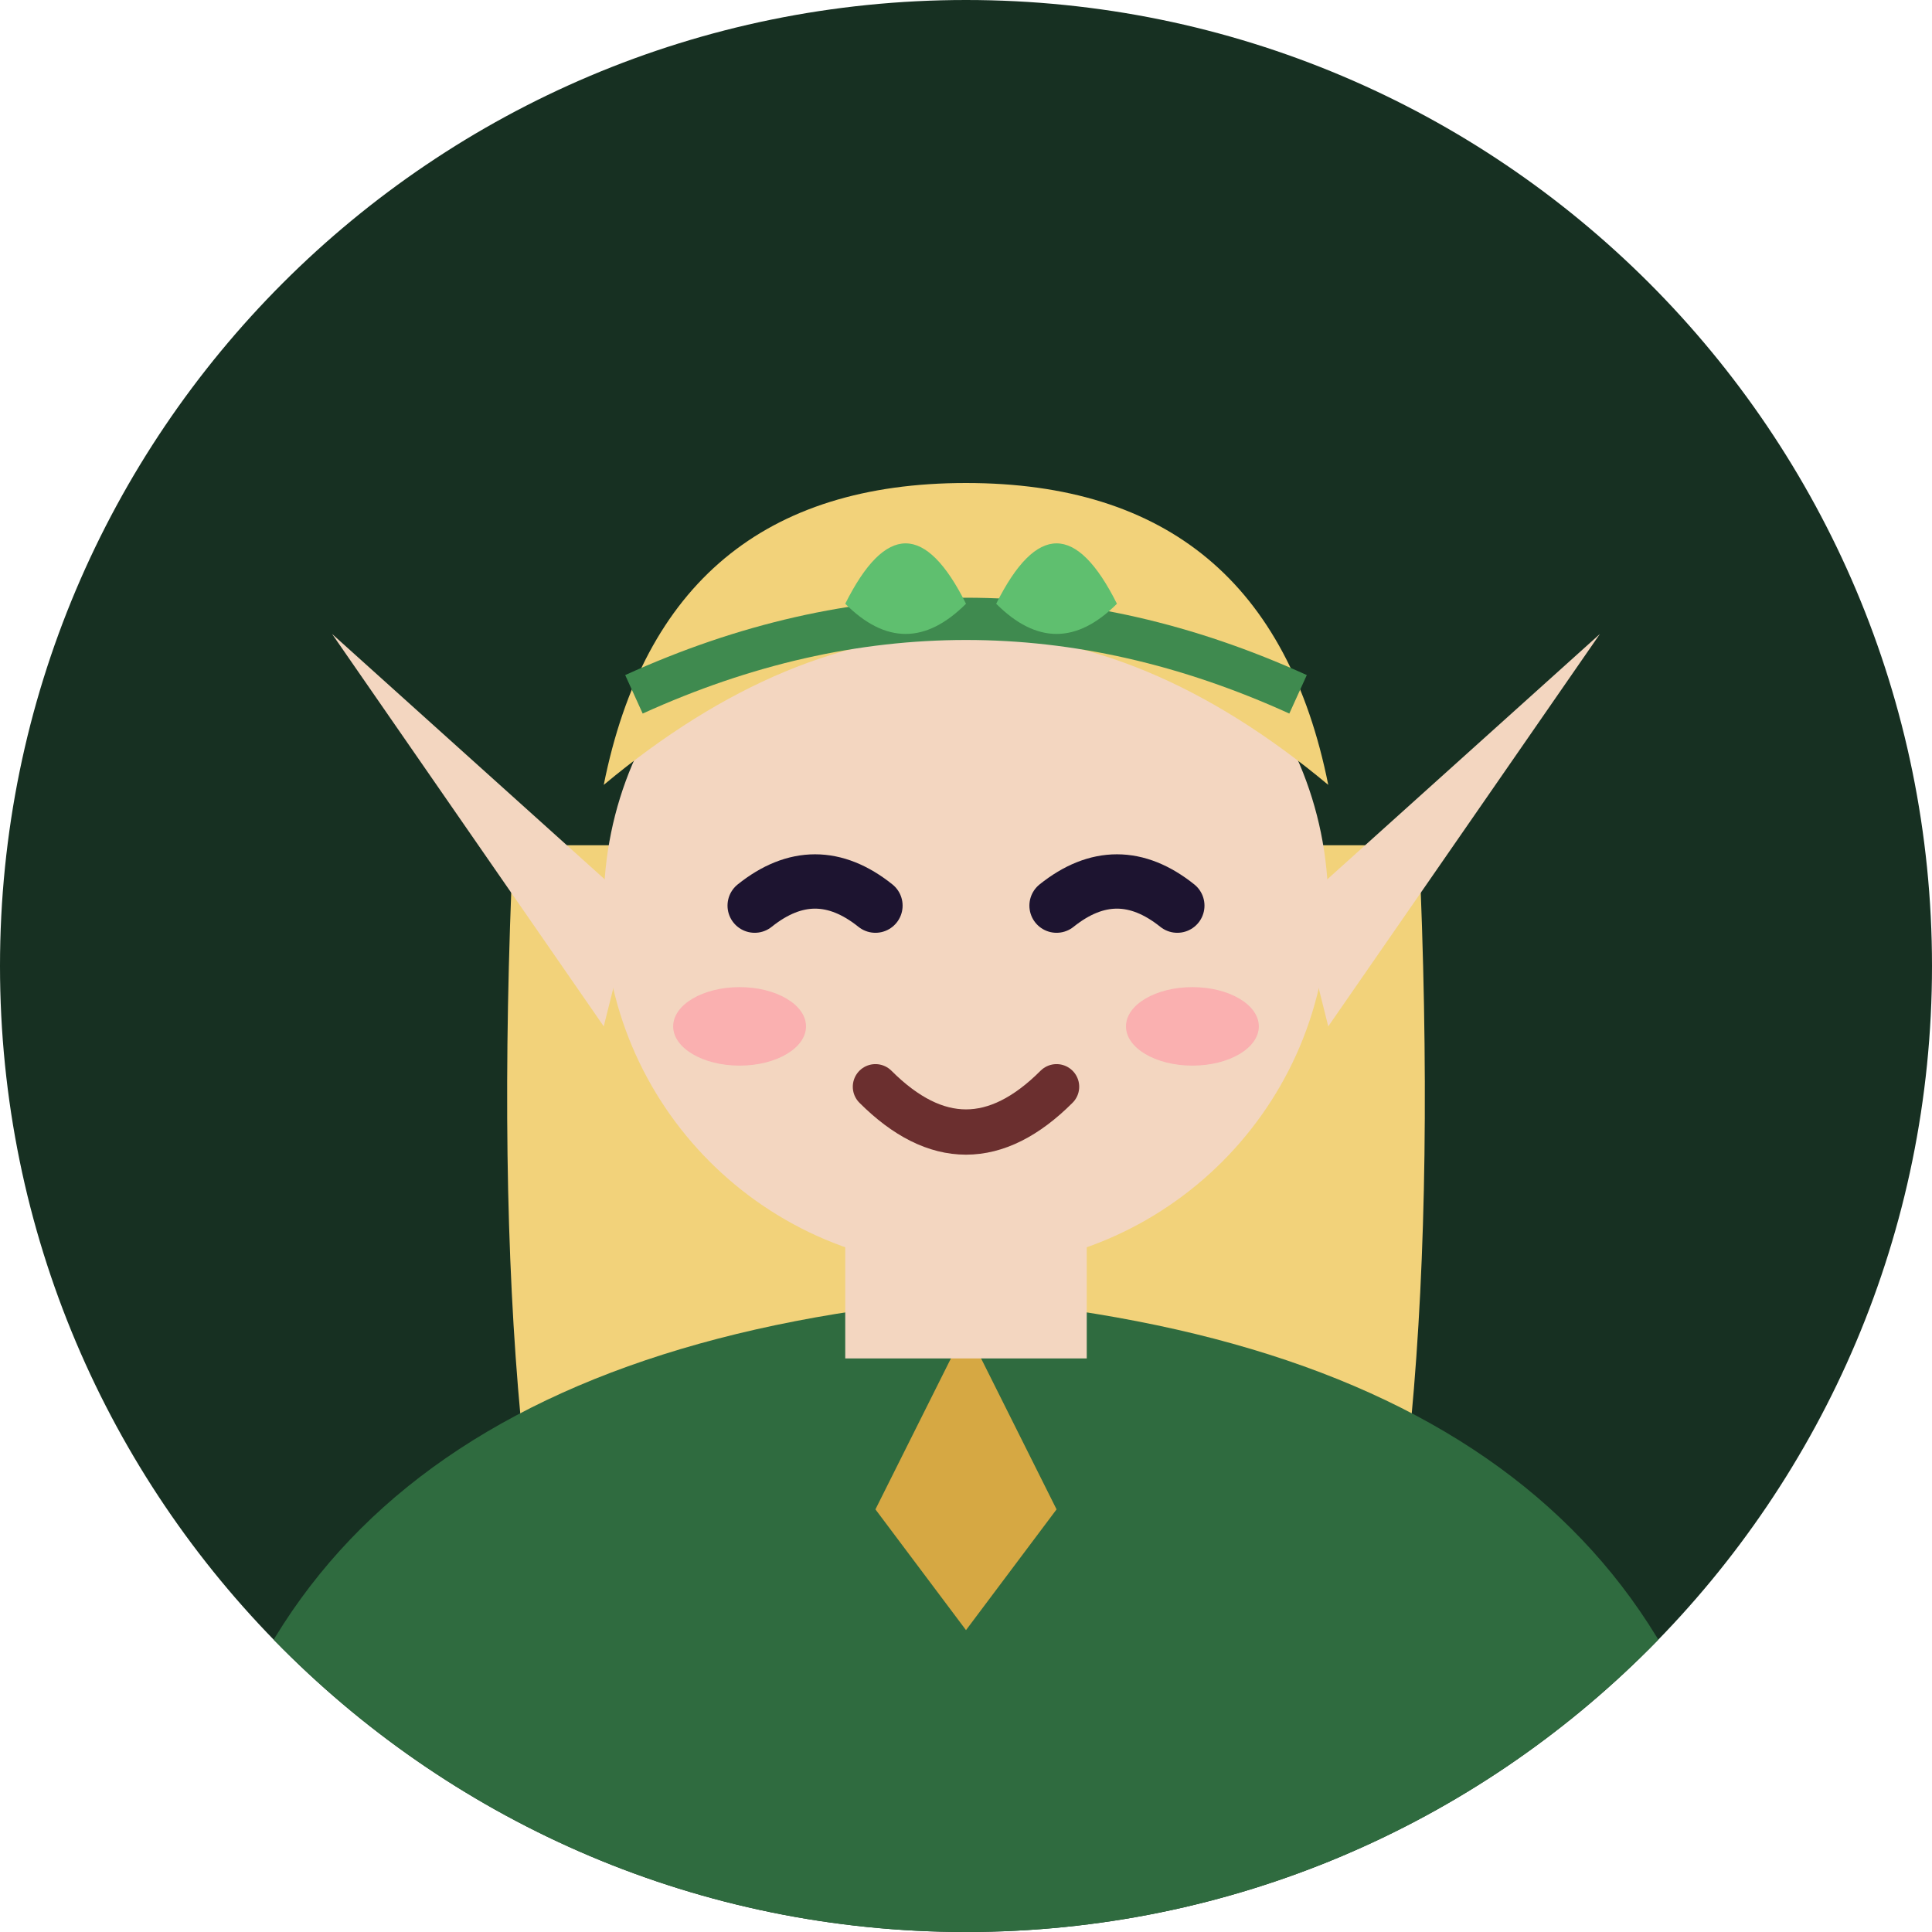
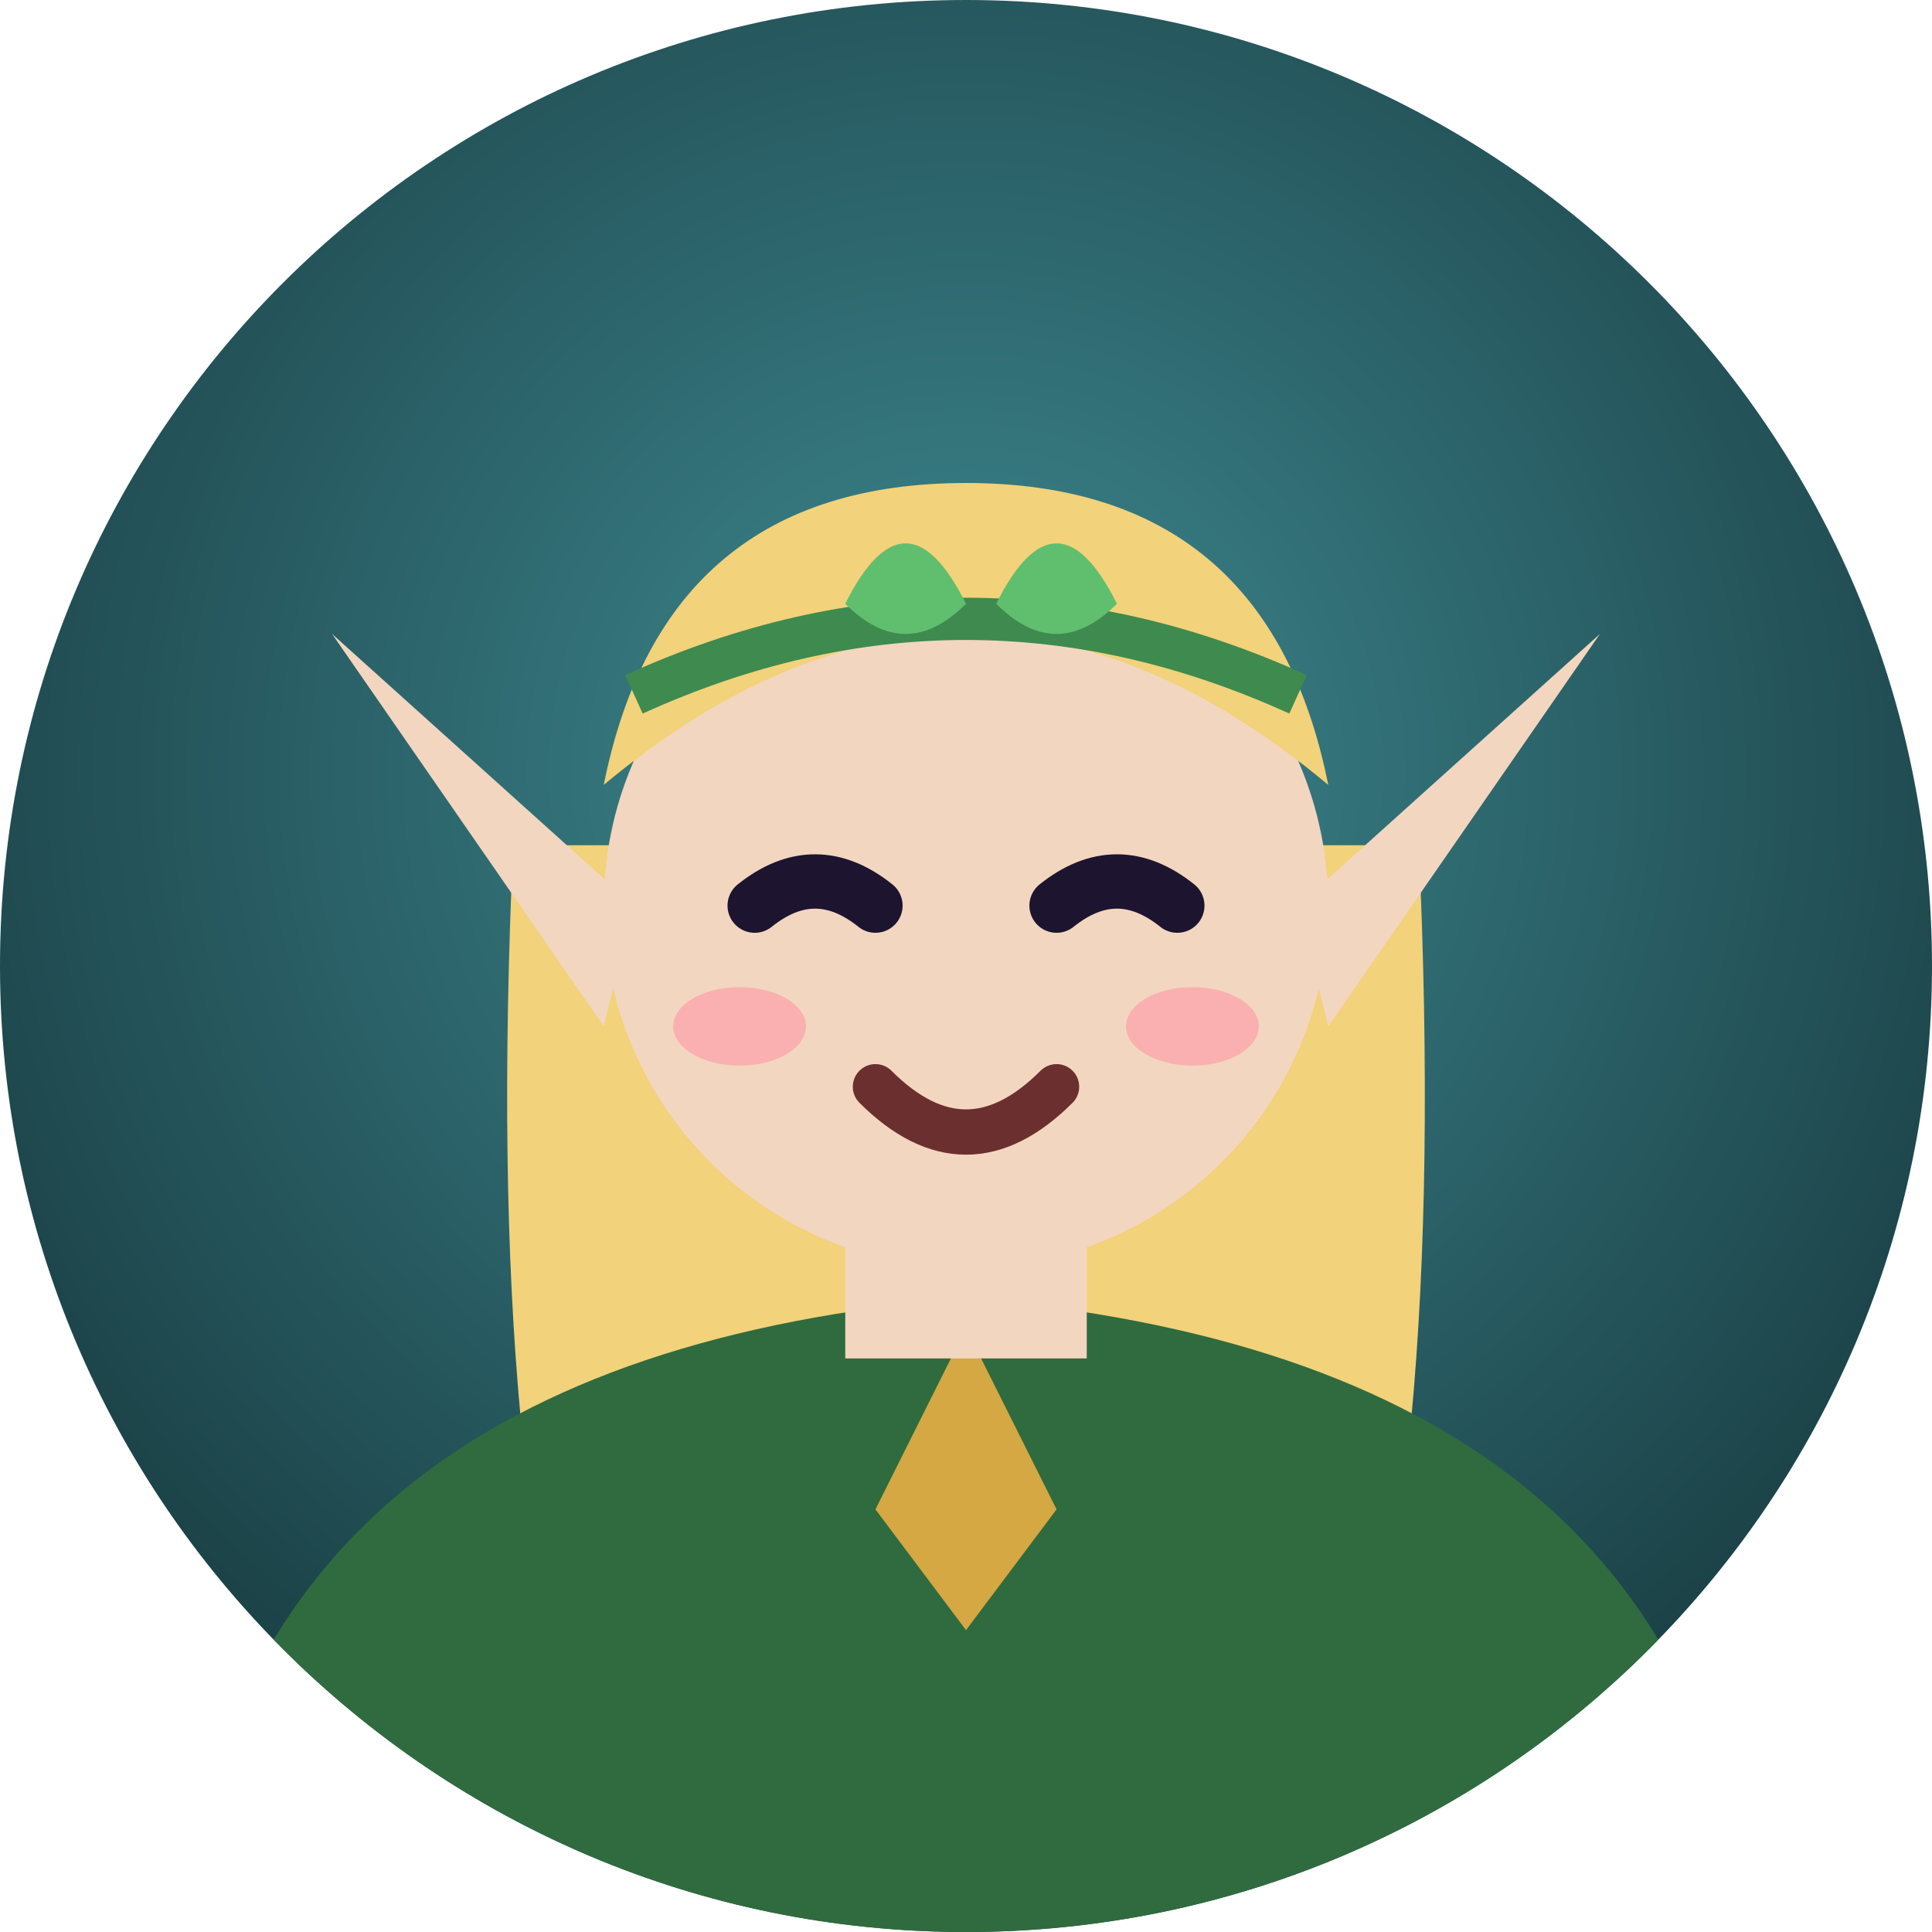
<svg xmlns="http://www.w3.org/2000/svg" viewBox="0 0 64 64">
  <defs>
    <clipPath id="c">
      <circle cx="32" cy="32" r="32" />
    </clipPath>
+     <radialGradient id="bg" cx="50%" cy="40%" r="65%">
+       <stop offset="0" stop-color="#3f8a92" />
+       <stop offset="1" stop-color="#16383d" />
+     </radialGradient>
  </defs>
  <g clip-path="url(#c)">
-     <rect width="64" height="64" fill="#173022" />
+     <rect width="64" height="64" fill="url(#bg)" />
    <path d="M17 28 Q16 50 20 60 L44 60 Q48 50 47 28Z" fill="#f2d27a" />
    <path d="M6 64 Q8 45 32 43 Q56 45 58 64Z" fill="#2f6b3f" />
    <path d="M32 44 L29 50 L32 54 L35 50Z" fill="#d6a843" />
    <rect x="28" y="38" width="8" height="7" fill="#f3d6c0" />
    <path d="M21 30 L11 21 L20 34Z M43 30 L53 21 L44 34Z" fill="#f3d6c0" />
    <circle cx="32" cy="30" r="12" fill="#f3d6c0" />
    <path d="M20 26 Q22 16 32 16 Q42 16 44 26 Q38 21 32 21 Q26 21 20 26Z" fill="#f2d27a" />
    <path d="M21 23 Q32 18 43 23" stroke="#3f8a4f" stroke-width="1.4" fill="none" />
    <path d="M28 20 q2 -4 4 0 q-2 2 -4 0Z M33 20 q2 -4 4 0 q-2 2 -4 0Z" fill="#5fbf6f" />
    <path d="M25 30 q2 -1.6 4 0 M35 30 q2 -1.6 4 0" stroke="#1d1430" stroke-width="1.8" fill="none" stroke-linecap="round" />
    <path d="M29 36 Q32 39 35 36" stroke="#6b2f2f" stroke-width="1.5" fill="none" stroke-linecap="round" />
    <ellipse cx="24.5" cy="34" rx="2.2" ry="1.3" fill="#ff8fa3" opacity=".55" />
    <ellipse cx="39.5" cy="34" rx="2.2" ry="1.3" fill="#ff8fa3" opacity=".55" />
  </g>
</svg>
